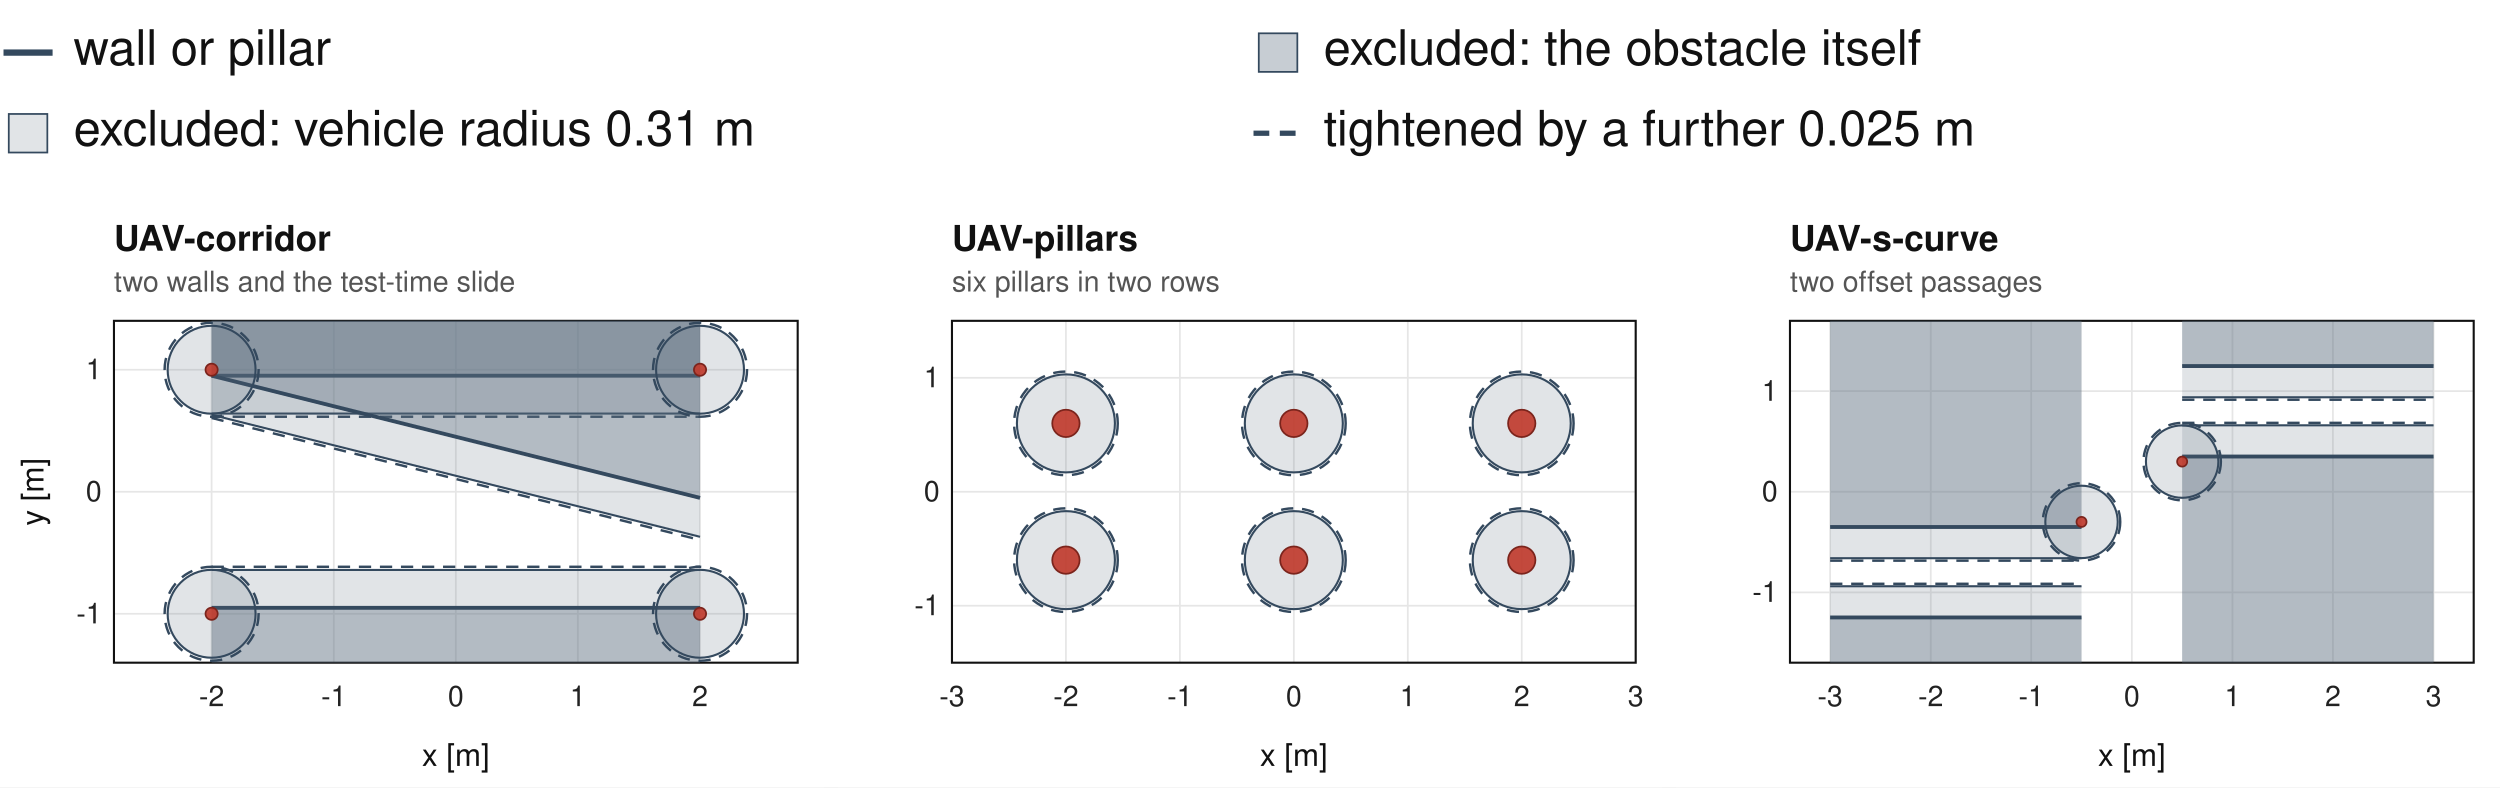
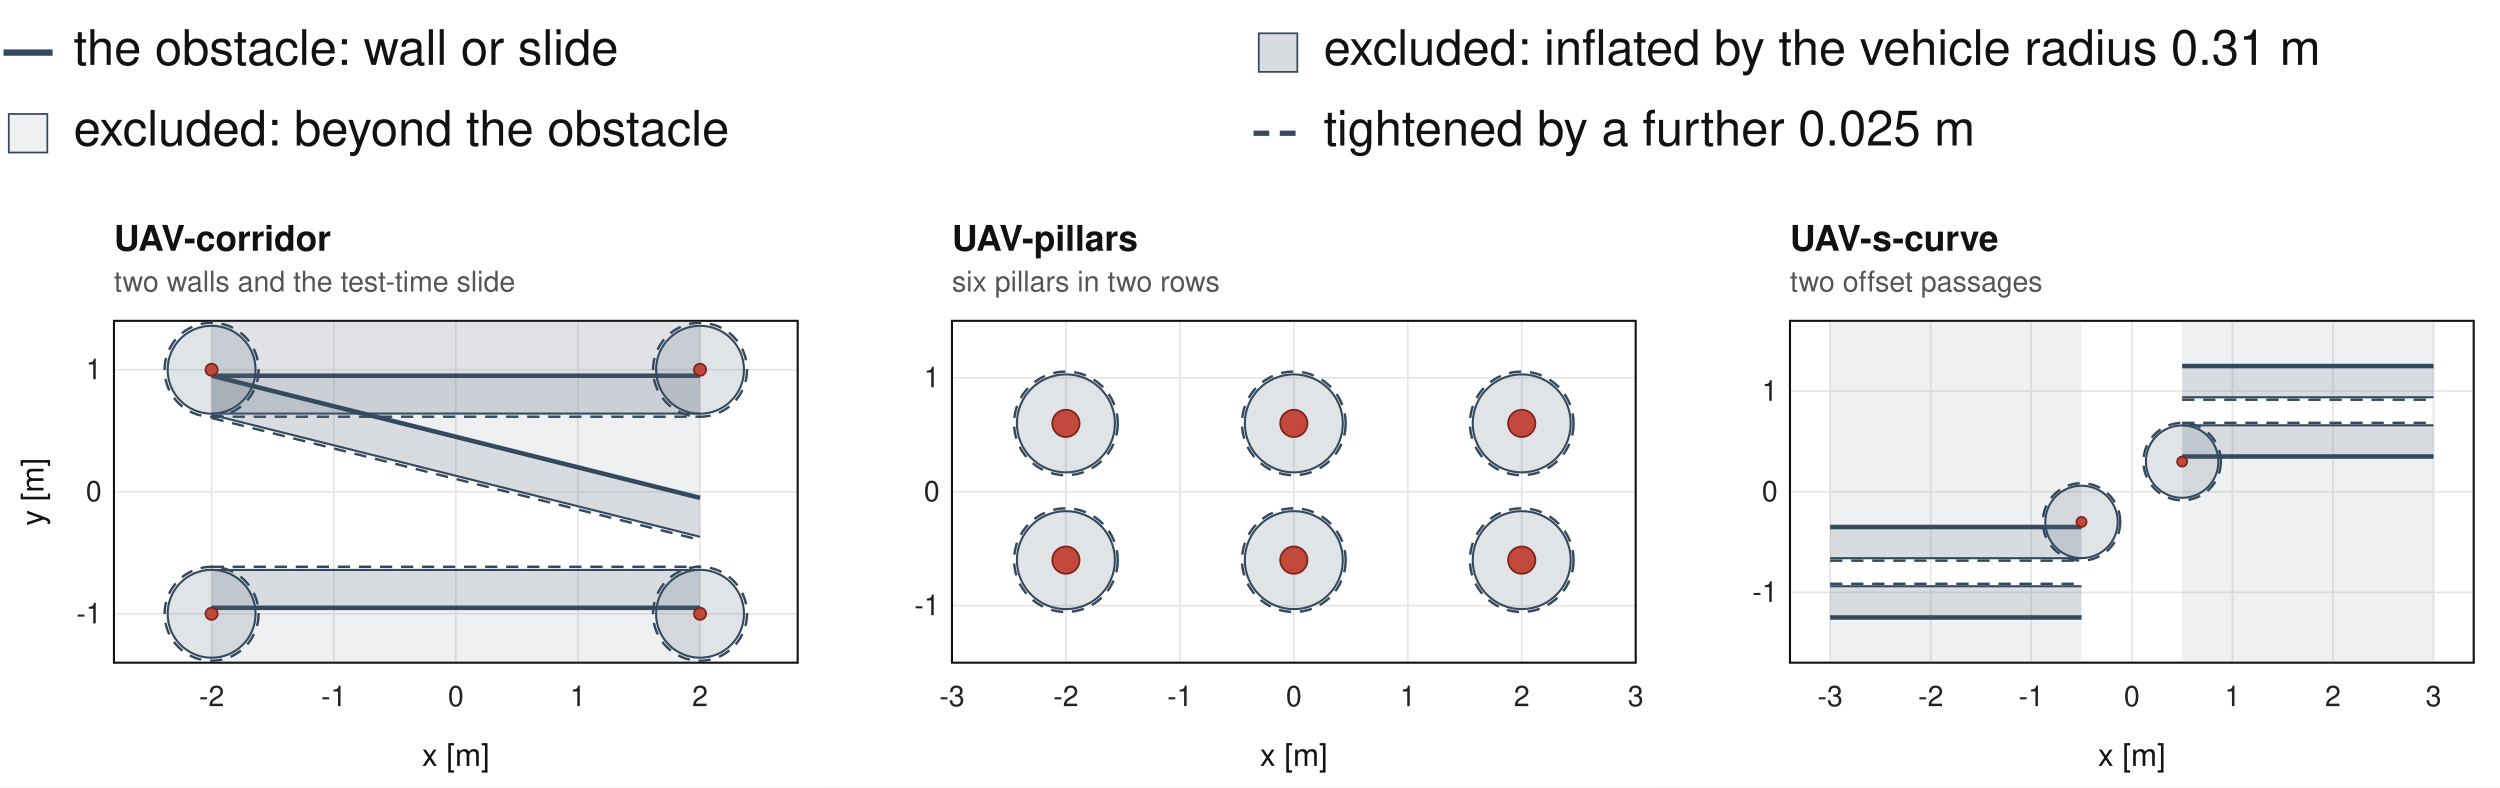
<svg xmlns="http://www.w3.org/2000/svg" width="1426" height="449" viewBox="0 0 1426 449">
  <rect x="0" y="0" width="1426" height="449" fill="#ffffff" />
  <g transform="translate(0,0)">
    <rect x="0" y="0" width="1426" height="104" fill="#ffffff" />
    <polyline points="2.0,30.0 30.0,30.0" fill="none" stroke="#34495e" stroke-width="3.6" />
-     <text x="42.0" y="37.0" font-size="27.9" fill="#111" text-anchor="start" font-family="Helvetica,Arial,sans-serif">wall or pillar</text>
-     <rect x="718" y="19" width="22" height="22" fill="#5d6d7e" fill-opacity="0.34" stroke="#34495e" />
-     <text x="755.0" y="37.0" font-size="27.9" fill="#111" text-anchor="start" font-family="Helvetica,Arial,sans-serif">excluded: the obstacle itself</text>
-     <rect x="5" y="65" width="22" height="22" fill="#5d6d7e" fill-opacity="0.18" stroke="#34495e" />
-     <text x="42.0" y="83.0" font-size="27.9" fill="#111" text-anchor="start" font-family="Helvetica,Arial,sans-serif">excluded: vehicle radius 0.31 m</text>
+     <text x="42.0" y="37.0" font-size="27.9" fill="#111" text-anchor="start" font-family="Helvetica,Arial,sans-serif">the obstacle: wall or slide</text>
+     <rect x="718" y="19" width="22" height="22" fill="#5d6d7e" fill-opacity="0.24" stroke="#34495e" />
+     <text x="755.0" y="37.0" font-size="27.9" fill="#111" text-anchor="start" font-family="Helvetica,Arial,sans-serif">excluded: inflated by the vehicle radius 0.31 m</text>
+     <rect x="5" y="65" width="22" height="22" fill="#5d6d7e" fill-opacity="0.10" stroke="#34495e" />
+     <text x="42.0" y="83.0" font-size="27.9" fill="#111" text-anchor="start" font-family="Helvetica,Arial,sans-serif">excluded: beyond the obstacle</text>
    <polyline points="715.0,76.0 743.0,76.0" fill="none" stroke="#34495e" stroke-width="3" stroke-dasharray="9,6" />
    <text x="755.0" y="83.0" font-size="27.9" fill="#111" text-anchor="start" font-family="Helvetica,Arial,sans-serif">tightened by a further 0.025 m</text>
  </g>
  <g transform="translate(0,112)">
    <rect x="0" y="0" width="470" height="337" fill="#ffffff" />
    <line x1="120.7" y1="71" x2="120.7" y2="266" stroke="#e6e6e6" stroke-width="1" />
    <text x="120.7" y="290.8" font-size="16.275" fill="#222" text-anchor="middle" font-family="Helvetica,Arial,sans-serif">-2</text>
    <line x1="190.4" y1="71" x2="190.4" y2="266" stroke="#e6e6e6" stroke-width="1" />
    <text x="190.4" y="290.8" font-size="16.275" fill="#222" text-anchor="middle" font-family="Helvetica,Arial,sans-serif">-1</text>
    <line x1="260.0" y1="71" x2="260.0" y2="266" stroke="#e6e6e6" stroke-width="1" />
    <text x="260.0" y="290.8" font-size="16.275" fill="#222" text-anchor="middle" font-family="Helvetica,Arial,sans-serif">0</text>
    <line x1="329.6" y1="71" x2="329.6" y2="266" stroke="#e6e6e6" stroke-width="1" />
    <text x="329.6" y="290.8" font-size="16.275" fill="#222" text-anchor="middle" font-family="Helvetica,Arial,sans-serif">1</text>
    <line x1="399.3" y1="71" x2="399.3" y2="266" stroke="#e6e6e6" stroke-width="1" />
    <text x="399.3" y="290.8" font-size="16.275" fill="#222" text-anchor="middle" font-family="Helvetica,Arial,sans-serif">2</text>
    <line x1="65" y1="238.1" x2="455" y2="238.1" stroke="#e6e6e6" stroke-width="1" />
    <text x="58" y="243.6" font-size="16.275" fill="#222" text-anchor="end" font-family="Helvetica,Arial,sans-serif">-1</text>
    <line x1="65" y1="168.5" x2="455" y2="168.5" stroke="#e6e6e6" stroke-width="1" />
    <text x="58" y="173.9" font-size="16.275" fill="#222" text-anchor="end" font-family="Helvetica,Arial,sans-serif">0</text>
    <line x1="65" y1="98.9" x2="455" y2="98.9" stroke="#e6e6e6" stroke-width="1" />
    <text x="58" y="104.3" font-size="16.275" fill="#222" text-anchor="end" font-family="Helvetica,Arial,sans-serif">1</text>
    <rect x="65" y="71" width="390" height="195" fill="none" stroke="#111" stroke-width="1.2" />
    <text x="260.0" y="324.9" font-size="17.825" fill="#111" text-anchor="middle" font-family="Helvetica,Arial,sans-serif">x [m]</text>
    <text x="24.8" y="168.5" font-size="17.825" fill="#111" text-anchor="middle" font-family="Helvetica,Arial,sans-serif" transform="rotate(-90 24.8 168.5)">y [m]</text>
    <text x="65" y="31.0" font-size="20.15" font-weight="bold" fill="#111" font-family="Helvetica,Arial,sans-serif">UAV-corridor</text>
    <text x="65" y="54.25" font-size="16.275" fill="#555" font-family="Helvetica,Arial,sans-serif">two walls and the test-time slide</text>
-     <clipPath id="c17534400">
+     <clipPath id="c33835648">
      <rect x="65" y="71" width="390" height="195" />
    </clipPath>
-     <g clip-path="url(#c17534400)">
-       <polygon points="120.7,266.0 399.3,266.0 399.3,234.7 120.7,234.7" fill="#5d6d7e" fill-opacity="0.34" stroke="none" stroke-width="0.0" />
-       <polygon points="120.7,266.0 399.3,266.0 399.3,213.1 120.7,213.1" fill="#5d6d7e" fill-opacity="0.18" stroke="none" stroke-width="0.0" />
-       <polyline points="120.7,234.7 399.3,234.7" fill="none" stroke="#34495e" stroke-width="2.2" stroke-opacity="1.0" />
+     <g clip-path="url(#c33835648)">
+       <polygon points="120.7,266.0 399.3,266.0 399.3,234.7 120.7,234.7" fill="#5d6d7e" fill-opacity="0.1" stroke="none" stroke-width="0.0" />
+       <polygon points="399.3,234.7 399.3,213.1 120.7,213.1 120.7,234.7" fill="#5d6d7e" fill-opacity="0.24" stroke="none" stroke-width="0.0" />
+       <polyline points="120.7,234.7 399.3,234.7" fill="none" stroke="#34495e" stroke-width="2.6" stroke-opacity="1.0" />
      <polyline points="120.7,213.1 399.3,213.1" fill="none" stroke="#34495e" stroke-width="1.2" stroke-opacity="1.0" />
      <polyline points="120.7,211.3 399.3,211.3" fill="none" stroke="#34495e" stroke-width="1.4" stroke-opacity="1.0" stroke-dasharray="7,5" />
-       <polygon points="399.3,102.3 399.3,71.0 120.7,71.0 120.7,102.3" fill="#5d6d7e" fill-opacity="0.34" stroke="none" stroke-width="0.0" />
-       <polygon points="399.3,123.9 399.3,71.0 120.7,71.0 120.7,123.9" fill="#5d6d7e" fill-opacity="0.18" stroke="none" stroke-width="0.0" />
-       <polyline points="120.7,102.3 399.3,102.3" fill="none" stroke="#34495e" stroke-width="2.2" stroke-opacity="1.0" />
+       <polygon points="399.3,102.3 399.3,71.0 120.7,71.0 120.7,102.3" fill="#5d6d7e" fill-opacity="0.1" stroke="none" stroke-width="0.0" />
+       <polygon points="399.3,123.9 399.3,102.3 120.7,102.3 120.7,123.9" fill="#5d6d7e" fill-opacity="0.24" stroke="none" stroke-width="0.0" />
+       <polyline points="120.7,102.3 399.3,102.3" fill="none" stroke="#34495e" stroke-width="2.6" stroke-opacity="1.0" />
      <polyline points="120.7,123.9 399.3,123.9" fill="none" stroke="#34495e" stroke-width="1.2" stroke-opacity="1.0" />
      <polyline points="120.7,125.7 399.3,125.7" fill="none" stroke="#34495e" stroke-width="1.4" stroke-opacity="1.0" stroke-dasharray="7,5" />
-       <polygon points="399.3,172.0 399.3,71.0 120.7,71.0 120.7,102.3" fill="#5d6d7e" fill-opacity="0.34" stroke="none" stroke-width="0.0" />
-       <polygon points="399.3,194.2 399.3,71.0 120.7,71.0 120.7,124.6" fill="#5d6d7e" fill-opacity="0.18" stroke="none" stroke-width="0.0" />
-       <polyline points="120.7,102.3 399.3,172.0" fill="none" stroke="#34495e" stroke-width="2.2" stroke-opacity="1.0" />
+       <polygon points="399.3,172.0 399.3,71.0 120.7,71.0 120.7,102.3" fill="#5d6d7e" fill-opacity="0.1" stroke="none" stroke-width="0.0" />
+       <polygon points="399.3,194.2 399.3,172.0 120.7,102.3 120.7,124.6" fill="#5d6d7e" fill-opacity="0.24" stroke="none" stroke-width="0.0" />
+       <polyline points="120.7,102.3 399.3,172.0" fill="none" stroke="#34495e" stroke-width="2.6" stroke-opacity="1.0" />
      <polyline points="120.7,124.6 399.3,194.2" fill="none" stroke="#34495e" stroke-width="1.2" stroke-opacity="1.0" />
      <polyline points="120.7,126.4 399.3,196.0" fill="none" stroke="#34495e" stroke-width="1.4" stroke-opacity="1.0" stroke-dasharray="7,5" />
      <circle cx="120.7" cy="238.1" r="25.07" fill="#5d6d7e" fill-opacity="0.18" stroke="#34495e" stroke-width="1.2" />
      <circle cx="120.7" cy="238.1" r="26.81" fill="none" fill-opacity="1.0" stroke="#34495e" stroke-width="1.4" stroke-dasharray="7,5" />
      <circle cx="120.7" cy="238.1" r="3.48" fill="#c0392b" fill-opacity="0.9" stroke="#7b241c" stroke-width="1.0" />
      <circle cx="399.3" cy="238.1" r="25.07" fill="#5d6d7e" fill-opacity="0.18" stroke="#34495e" stroke-width="1.2" />
      <circle cx="399.3" cy="238.1" r="26.81" fill="none" fill-opacity="1.0" stroke="#34495e" stroke-width="1.4" stroke-dasharray="7,5" />
      <circle cx="399.3" cy="238.1" r="3.48" fill="#c0392b" fill-opacity="0.9" stroke="#7b241c" stroke-width="1.0" />
      <circle cx="120.7" cy="98.9" r="25.07" fill="#5d6d7e" fill-opacity="0.18" stroke="#34495e" stroke-width="1.2" />
      <circle cx="120.7" cy="98.9" r="26.81" fill="none" fill-opacity="1.0" stroke="#34495e" stroke-width="1.4" stroke-dasharray="7,5" />
      <circle cx="120.7" cy="98.9" r="3.48" fill="#c0392b" fill-opacity="0.9" stroke="#7b241c" stroke-width="1.0" />
      <circle cx="399.3" cy="98.9" r="25.07" fill="#5d6d7e" fill-opacity="0.18" stroke="#34495e" stroke-width="1.2" />
      <circle cx="399.3" cy="98.9" r="26.81" fill="none" fill-opacity="1.0" stroke="#34495e" stroke-width="1.4" stroke-dasharray="7,5" />
      <circle cx="399.3" cy="98.9" r="3.48" fill="#c0392b" fill-opacity="0.9" stroke="#7b241c" stroke-width="1.0" />
    </g>
  </g>
  <g transform="translate(478,112)">
    <rect x="0" y="0" width="470" height="337" fill="#ffffff" />
    <line x1="65.0" y1="71" x2="65.0" y2="266" stroke="#e6e6e6" stroke-width="1" />
    <text x="65.0" y="290.8" font-size="16.275" fill="#222" text-anchor="middle" font-family="Helvetica,Arial,sans-serif">-3</text>
    <line x1="130.0" y1="71" x2="130.0" y2="266" stroke="#e6e6e6" stroke-width="1" />
    <text x="130.0" y="290.8" font-size="16.275" fill="#222" text-anchor="middle" font-family="Helvetica,Arial,sans-serif">-2</text>
    <line x1="195.0" y1="71" x2="195.0" y2="266" stroke="#e6e6e6" stroke-width="1" />
    <text x="195.0" y="290.8" font-size="16.275" fill="#222" text-anchor="middle" font-family="Helvetica,Arial,sans-serif">-1</text>
    <line x1="260.0" y1="71" x2="260.0" y2="266" stroke="#e6e6e6" stroke-width="1" />
    <text x="260.0" y="290.8" font-size="16.275" fill="#222" text-anchor="middle" font-family="Helvetica,Arial,sans-serif">0</text>
    <line x1="325.0" y1="71" x2="325.0" y2="266" stroke="#e6e6e6" stroke-width="1" />
    <text x="325.0" y="290.8" font-size="16.275" fill="#222" text-anchor="middle" font-family="Helvetica,Arial,sans-serif">1</text>
    <line x1="390.0" y1="71" x2="390.0" y2="266" stroke="#e6e6e6" stroke-width="1" />
    <text x="390.0" y="290.8" font-size="16.275" fill="#222" text-anchor="middle" font-family="Helvetica,Arial,sans-serif">2</text>
    <line x1="455.0" y1="71" x2="455.0" y2="266" stroke="#e6e6e6" stroke-width="1" />
    <text x="455.0" y="290.8" font-size="16.275" fill="#222" text-anchor="middle" font-family="Helvetica,Arial,sans-serif">3</text>
    <line x1="65" y1="233.5" x2="455" y2="233.5" stroke="#e6e6e6" stroke-width="1" />
    <text x="58" y="238.9" font-size="16.275" fill="#222" text-anchor="end" font-family="Helvetica,Arial,sans-serif">-1</text>
    <line x1="65" y1="168.5" x2="455" y2="168.5" stroke="#e6e6e6" stroke-width="1" />
    <text x="58" y="173.9" font-size="16.275" fill="#222" text-anchor="end" font-family="Helvetica,Arial,sans-serif">0</text>
    <line x1="65" y1="103.5" x2="455" y2="103.5" stroke="#e6e6e6" stroke-width="1" />
    <text x="58" y="108.9" font-size="16.275" fill="#222" text-anchor="end" font-family="Helvetica,Arial,sans-serif">1</text>
    <rect x="65" y="71" width="390" height="195" fill="none" stroke="#111" stroke-width="1.2" />
    <text x="260.0" y="324.9" font-size="17.825" fill="#111" text-anchor="middle" font-family="Helvetica,Arial,sans-serif">x [m]</text>
    <text x="24.8" y="168.5" font-size="17.825" fill="#111" text-anchor="middle" font-family="Helvetica,Arial,sans-serif" transform="rotate(-90 24.8 168.5)" />
    <text x="65" y="31.0" font-size="20.15" font-weight="bold" fill="#111" font-family="Helvetica,Arial,sans-serif">UAV-pillars</text>
    <text x="65" y="54.25" font-size="16.275" fill="#555" font-family="Helvetica,Arial,sans-serif">six pillars in two rows</text>
-     <clipPath id="c13031504">
+     <clipPath id="c33835952">
      <rect x="65" y="71" width="390" height="195" />
    </clipPath>
-     <g clip-path="url(#c13031504)">
+     <g clip-path="url(#c33835952)">
      <circle cx="130.0" cy="207.5" r="27.95" fill="#5d6d7e" fill-opacity="0.18" stroke="#34495e" stroke-width="1.2" />
      <circle cx="130.0" cy="207.5" r="29.57" fill="none" fill-opacity="1.0" stroke="#34495e" stroke-width="1.4" stroke-dasharray="7,5" />
      <circle cx="130.0" cy="207.5" r="7.80" fill="#c0392b" fill-opacity="0.9" stroke="#7b241c" stroke-width="1.0" />
      <circle cx="130.0" cy="129.5" r="27.95" fill="#5d6d7e" fill-opacity="0.18" stroke="#34495e" stroke-width="1.2" />
      <circle cx="130.0" cy="129.5" r="29.57" fill="none" fill-opacity="1.0" stroke="#34495e" stroke-width="1.4" stroke-dasharray="7,5" />
      <circle cx="130.0" cy="129.5" r="7.80" fill="#c0392b" fill-opacity="0.9" stroke="#7b241c" stroke-width="1.0" />
      <circle cx="260.0" cy="207.5" r="27.95" fill="#5d6d7e" fill-opacity="0.18" stroke="#34495e" stroke-width="1.2" />
      <circle cx="260.0" cy="207.5" r="29.57" fill="none" fill-opacity="1.0" stroke="#34495e" stroke-width="1.4" stroke-dasharray="7,5" />
      <circle cx="260.0" cy="207.5" r="7.80" fill="#c0392b" fill-opacity="0.9" stroke="#7b241c" stroke-width="1.0" />
      <circle cx="260.0" cy="129.5" r="27.95" fill="#5d6d7e" fill-opacity="0.18" stroke="#34495e" stroke-width="1.2" />
      <circle cx="260.0" cy="129.5" r="29.57" fill="none" fill-opacity="1.0" stroke="#34495e" stroke-width="1.4" stroke-dasharray="7,5" />
      <circle cx="260.0" cy="129.5" r="7.80" fill="#c0392b" fill-opacity="0.9" stroke="#7b241c" stroke-width="1.0" />
      <circle cx="390.0" cy="207.5" r="27.95" fill="#5d6d7e" fill-opacity="0.18" stroke="#34495e" stroke-width="1.2" />
      <circle cx="390.0" cy="207.5" r="29.57" fill="none" fill-opacity="1.0" stroke="#34495e" stroke-width="1.4" stroke-dasharray="7,5" />
      <circle cx="390.0" cy="207.5" r="7.80" fill="#c0392b" fill-opacity="0.9" stroke="#7b241c" stroke-width="1.0" />
      <circle cx="390.0" cy="129.5" r="27.95" fill="#5d6d7e" fill-opacity="0.18" stroke="#34495e" stroke-width="1.2" />
      <circle cx="390.0" cy="129.5" r="29.57" fill="none" fill-opacity="1.0" stroke="#34495e" stroke-width="1.4" stroke-dasharray="7,5" />
      <circle cx="390.0" cy="129.5" r="7.80" fill="#c0392b" fill-opacity="0.9" stroke="#7b241c" stroke-width="1.0" />
    </g>
  </g>
  <g transform="translate(956,112)">
    <rect x="0" y="0" width="470" height="337" fill="#ffffff" />
    <line x1="87.9" y1="71" x2="87.9" y2="266" stroke="#e6e6e6" stroke-width="1" />
    <text x="87.9" y="290.8" font-size="16.275" fill="#222" text-anchor="middle" font-family="Helvetica,Arial,sans-serif">-3</text>
    <line x1="145.3" y1="71" x2="145.3" y2="266" stroke="#e6e6e6" stroke-width="1" />
    <text x="145.3" y="290.8" font-size="16.275" fill="#222" text-anchor="middle" font-family="Helvetica,Arial,sans-serif">-2</text>
    <line x1="202.6" y1="71" x2="202.6" y2="266" stroke="#e6e6e6" stroke-width="1" />
    <text x="202.6" y="290.8" font-size="16.275" fill="#222" text-anchor="middle" font-family="Helvetica,Arial,sans-serif">-1</text>
    <line x1="260.0" y1="71" x2="260.0" y2="266" stroke="#e6e6e6" stroke-width="1" />
    <text x="260.0" y="290.8" font-size="16.275" fill="#222" text-anchor="middle" font-family="Helvetica,Arial,sans-serif">0</text>
    <line x1="317.4" y1="71" x2="317.4" y2="266" stroke="#e6e6e6" stroke-width="1" />
    <text x="317.4" y="290.8" font-size="16.275" fill="#222" text-anchor="middle" font-family="Helvetica,Arial,sans-serif">1</text>
    <line x1="374.7" y1="71" x2="374.7" y2="266" stroke="#e6e6e6" stroke-width="1" />
    <text x="374.7" y="290.8" font-size="16.275" fill="#222" text-anchor="middle" font-family="Helvetica,Arial,sans-serif">2</text>
    <line x1="432.1" y1="71" x2="432.1" y2="266" stroke="#e6e6e6" stroke-width="1" />
    <text x="432.1" y="290.8" font-size="16.275" fill="#222" text-anchor="middle" font-family="Helvetica,Arial,sans-serif">3</text>
    <line x1="65" y1="225.9" x2="455" y2="225.9" stroke="#e6e6e6" stroke-width="1" />
    <text x="58" y="231.3" font-size="16.275" fill="#222" text-anchor="end" font-family="Helvetica,Arial,sans-serif">-1</text>
    <line x1="65" y1="168.5" x2="455" y2="168.5" stroke="#e6e6e6" stroke-width="1" />
    <text x="58" y="173.9" font-size="16.275" fill="#222" text-anchor="end" font-family="Helvetica,Arial,sans-serif">0</text>
    <line x1="65" y1="111.1" x2="455" y2="111.1" stroke="#e6e6e6" stroke-width="1" />
    <text x="58" y="116.6" font-size="16.275" fill="#222" text-anchor="end" font-family="Helvetica,Arial,sans-serif">1</text>
    <rect x="65" y="71" width="390" height="195" fill="none" stroke="#111" stroke-width="1.2" />
    <text x="260.0" y="324.9" font-size="17.825" fill="#111" text-anchor="middle" font-family="Helvetica,Arial,sans-serif">x [m]</text>
    <text x="24.8" y="168.5" font-size="17.825" fill="#111" text-anchor="middle" font-family="Helvetica,Arial,sans-serif" transform="rotate(-90 24.8 168.5)" />
    <text x="65" y="31.0" font-size="20.15" font-weight="bold" fill="#111" font-family="Helvetica,Arial,sans-serif">UAV-s-curve</text>
    <text x="65" y="54.25" font-size="16.275" fill="#555" font-family="Helvetica,Arial,sans-serif">two offset passages</text>
-     <clipPath id="c14666768">
+     <clipPath id="c35422032">
      <rect x="65" y="71" width="390" height="195" />
    </clipPath>
-     <g clip-path="url(#c14666768)">
-       <polygon points="231.3,188.6 231.3,71.0 87.9,71.0 87.9,188.6" fill="#5d6d7e" fill-opacity="0.34" stroke="none" stroke-width="0.0" />
-       <polygon points="231.3,206.4 231.3,71.0 87.9,71.0 87.9,206.4" fill="#5d6d7e" fill-opacity="0.18" stroke="none" stroke-width="0.0" />
-       <polyline points="87.9,188.6 231.3,188.6" fill="none" stroke="#34495e" stroke-width="2.2" stroke-opacity="1.0" />
+     <g clip-path="url(#c35422032)">
+       <polygon points="231.3,188.6 231.3,71.0 87.9,71.0 87.9,188.6" fill="#5d6d7e" fill-opacity="0.1" stroke="none" stroke-width="0.0" />
+       <polygon points="231.3,206.4 231.3,188.6 87.9,188.6 87.9,206.4" fill="#5d6d7e" fill-opacity="0.24" stroke="none" stroke-width="0.0" />
+       <polyline points="87.9,188.6 231.3,188.6" fill="none" stroke="#34495e" stroke-width="2.6" stroke-opacity="1.0" />
      <polyline points="87.9,206.4 231.3,206.4" fill="none" stroke="#34495e" stroke-width="1.2" stroke-opacity="1.0" />
      <polyline points="87.9,207.8 231.3,207.8" fill="none" stroke="#34495e" stroke-width="1.4" stroke-opacity="1.0" stroke-dasharray="7,5" />
-       <polygon points="87.9,266.0 231.3,266.0 231.3,240.2 87.9,240.2" fill="#5d6d7e" fill-opacity="0.34" stroke="none" stroke-width="0.0" />
-       <polygon points="87.9,266.0 231.3,266.0 231.3,222.4 87.9,222.4" fill="#5d6d7e" fill-opacity="0.18" stroke="none" stroke-width="0.0" />
-       <polyline points="87.9,240.2 231.3,240.2" fill="none" stroke="#34495e" stroke-width="2.2" stroke-opacity="1.0" />
+       <polygon points="87.9,266.0 231.3,266.0 231.3,240.2 87.9,240.2" fill="#5d6d7e" fill-opacity="0.1" stroke="none" stroke-width="0.0" />
+       <polygon points="231.3,240.2 231.3,222.4 87.9,222.4 87.9,240.2" fill="#5d6d7e" fill-opacity="0.24" stroke="none" stroke-width="0.0" />
+       <polyline points="87.9,240.2 231.3,240.2" fill="none" stroke="#34495e" stroke-width="2.6" stroke-opacity="1.0" />
      <polyline points="87.9,222.4 231.3,222.4" fill="none" stroke="#34495e" stroke-width="1.2" stroke-opacity="1.0" />
      <polyline points="87.9,221.0 231.3,221.0" fill="none" stroke="#34495e" stroke-width="1.4" stroke-opacity="1.0" stroke-dasharray="7,5" />
-       <polygon points="288.7,266.0 432.1,266.0 432.1,148.4 288.7,148.4" fill="#5d6d7e" fill-opacity="0.34" stroke="none" stroke-width="0.0" />
-       <polygon points="288.7,266.0 432.1,266.0 432.1,130.6 288.7,130.6" fill="#5d6d7e" fill-opacity="0.18" stroke="none" stroke-width="0.0" />
-       <polyline points="288.7,148.4 432.1,148.4" fill="none" stroke="#34495e" stroke-width="2.2" stroke-opacity="1.0" />
+       <polygon points="288.7,266.0 432.1,266.0 432.1,148.4 288.7,148.4" fill="#5d6d7e" fill-opacity="0.1" stroke="none" stroke-width="0.0" />
+       <polygon points="432.1,148.4 432.1,130.6 288.7,130.6 288.7,148.4" fill="#5d6d7e" fill-opacity="0.24" stroke="none" stroke-width="0.0" />
+       <polyline points="288.7,148.4 432.1,148.4" fill="none" stroke="#34495e" stroke-width="2.6" stroke-opacity="1.0" />
      <polyline points="288.7,130.6 432.1,130.6" fill="none" stroke="#34495e" stroke-width="1.2" stroke-opacity="1.0" />
      <polyline points="288.7,129.2 432.1,129.2" fill="none" stroke="#34495e" stroke-width="1.4" stroke-opacity="1.0" stroke-dasharray="7,5" />
-       <polygon points="432.1,96.8 432.1,71.0 288.7,71.0 288.7,96.8" fill="#5d6d7e" fill-opacity="0.34" stroke="none" stroke-width="0.0" />
-       <polygon points="432.1,114.6 432.1,71.0 288.7,71.0 288.7,114.6" fill="#5d6d7e" fill-opacity="0.18" stroke="none" stroke-width="0.0" />
-       <polyline points="288.7,96.8 432.1,96.8" fill="none" stroke="#34495e" stroke-width="2.2" stroke-opacity="1.0" />
+       <polygon points="432.1,96.8 432.1,71.0 288.7,71.0 288.7,96.8" fill="#5d6d7e" fill-opacity="0.1" stroke="none" stroke-width="0.0" />
+       <polygon points="432.1,114.6 432.1,96.8 288.7,96.8 288.7,114.6" fill="#5d6d7e" fill-opacity="0.24" stroke="none" stroke-width="0.0" />
+       <polyline points="288.7,96.8 432.1,96.8" fill="none" stroke="#34495e" stroke-width="2.6" stroke-opacity="1.0" />
      <polyline points="288.7,114.6 432.1,114.6" fill="none" stroke="#34495e" stroke-width="1.2" stroke-opacity="1.0" />
      <polyline points="288.7,116.0 432.1,116.0" fill="none" stroke="#34495e" stroke-width="1.4" stroke-opacity="1.0" stroke-dasharray="7,5" />
      <circle cx="231.3" cy="185.7" r="20.65" fill="#5d6d7e" fill-opacity="0.18" stroke="#34495e" stroke-width="1.2" />
      <circle cx="231.3" cy="185.7" r="22.08" fill="none" fill-opacity="1.0" stroke="#34495e" stroke-width="1.4" stroke-dasharray="7,5" />
      <circle cx="231.3" cy="185.7" r="2.87" fill="#c0392b" fill-opacity="0.9" stroke="#7b241c" stroke-width="1.0" />
      <circle cx="288.7" cy="151.3" r="20.65" fill="#5d6d7e" fill-opacity="0.18" stroke="#34495e" stroke-width="1.2" />
      <circle cx="288.7" cy="151.3" r="22.08" fill="none" fill-opacity="1.0" stroke="#34495e" stroke-width="1.4" stroke-dasharray="7,5" />
      <circle cx="288.7" cy="151.3" r="2.87" fill="#c0392b" fill-opacity="0.9" stroke="#7b241c" stroke-width="1.0" />
    </g>
  </g>
</svg>
